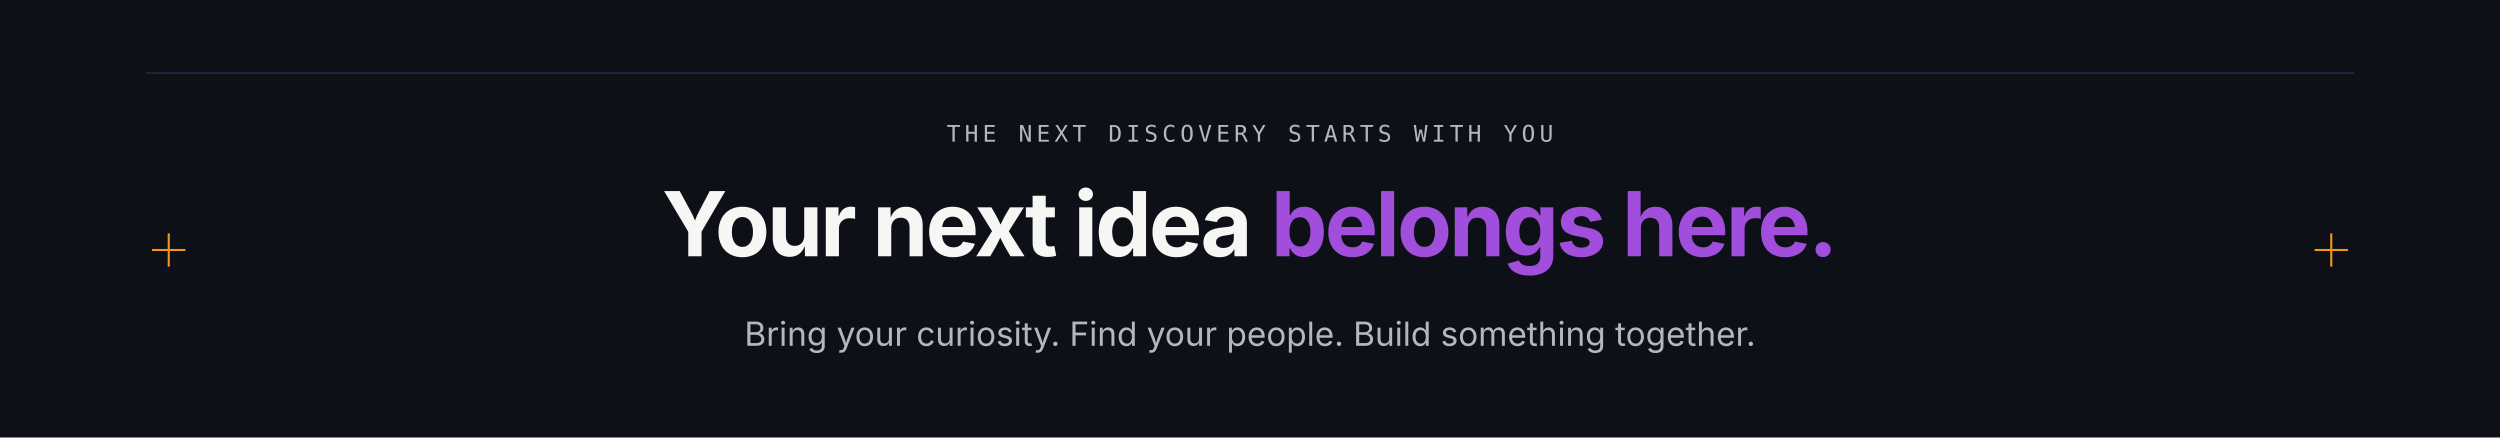
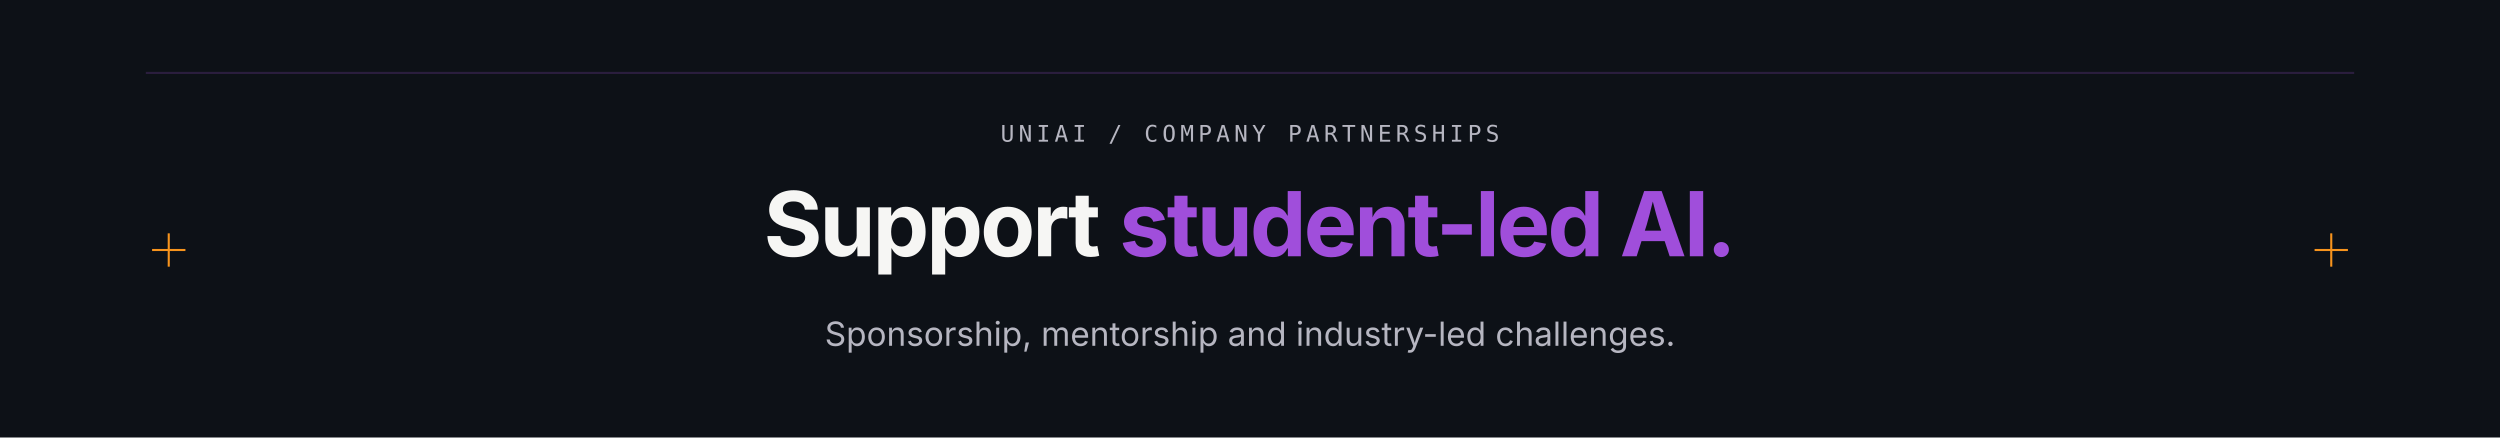
<svg xmlns="http://www.w3.org/2000/svg" width="1200" height="210" viewBox="0 0 1200 210" role="img" aria-labelledby="title desc" fill="none">
  <style>text{font-family:system-ui,-apple-system,Segoe UI,sans-serif}.mono{font-family:ui-monospace,SFMono-Regular,Consolas,monospace}.spark{animation:breathe 7s ease-in-out infinite}@keyframes breathe{50%{opacity:.35}}@media(prefers-reduced-motion:reduce){.spark{animation:none}}</style>
  <rect width="1200" height="210" fill="#0D1117" />
  <path d="M70 35H1130" stroke="#A04EDB" opacity=".2" />
-   <text x="600" y="68" class="mono" text-anchor="middle" font-size="11" letter-spacing="2" fill="#B6B6C1">THE NEXT DISCOVERY STARTS WITH YOU</text>
-   <text x="600" y="123" text-anchor="middle" font-size="43" font-weight="750" letter-spacing="-1.3" fill="#F6F6F4">Your next idea <tspan fill="#A04EDB">belongs here.</tspan>
+   <text x="600" y="68" class="mono" text-anchor="middle" font-size="11" letter-spacing="2" fill="#B6B6C1">UNIAI / COMPANY PARTNERSHIPS</text>
+   <text x="600" y="123" text-anchor="middle" font-size="43" font-weight="750" letter-spacing="-1.3" fill="#F6F6F4">Support <tspan fill="#A04EDB">student-led AI.</tspan>
  </text>
-   <text x="600" y="166" text-anchor="middle" font-size="16" fill="#B6B6C1">Bring your curiosity. Find your people. Build something together.</text>
+   <text x="600" y="166" text-anchor="middle" font-size="16" fill="#B6B6C1">Sponsorship, mentorship and industry-led challenges.</text>
  <g class="spark" stroke="#F7941D">
    <path d="M73 120h16m-8-8v16M1111 120h16m-8-8v16" />
  </g>
</svg>
